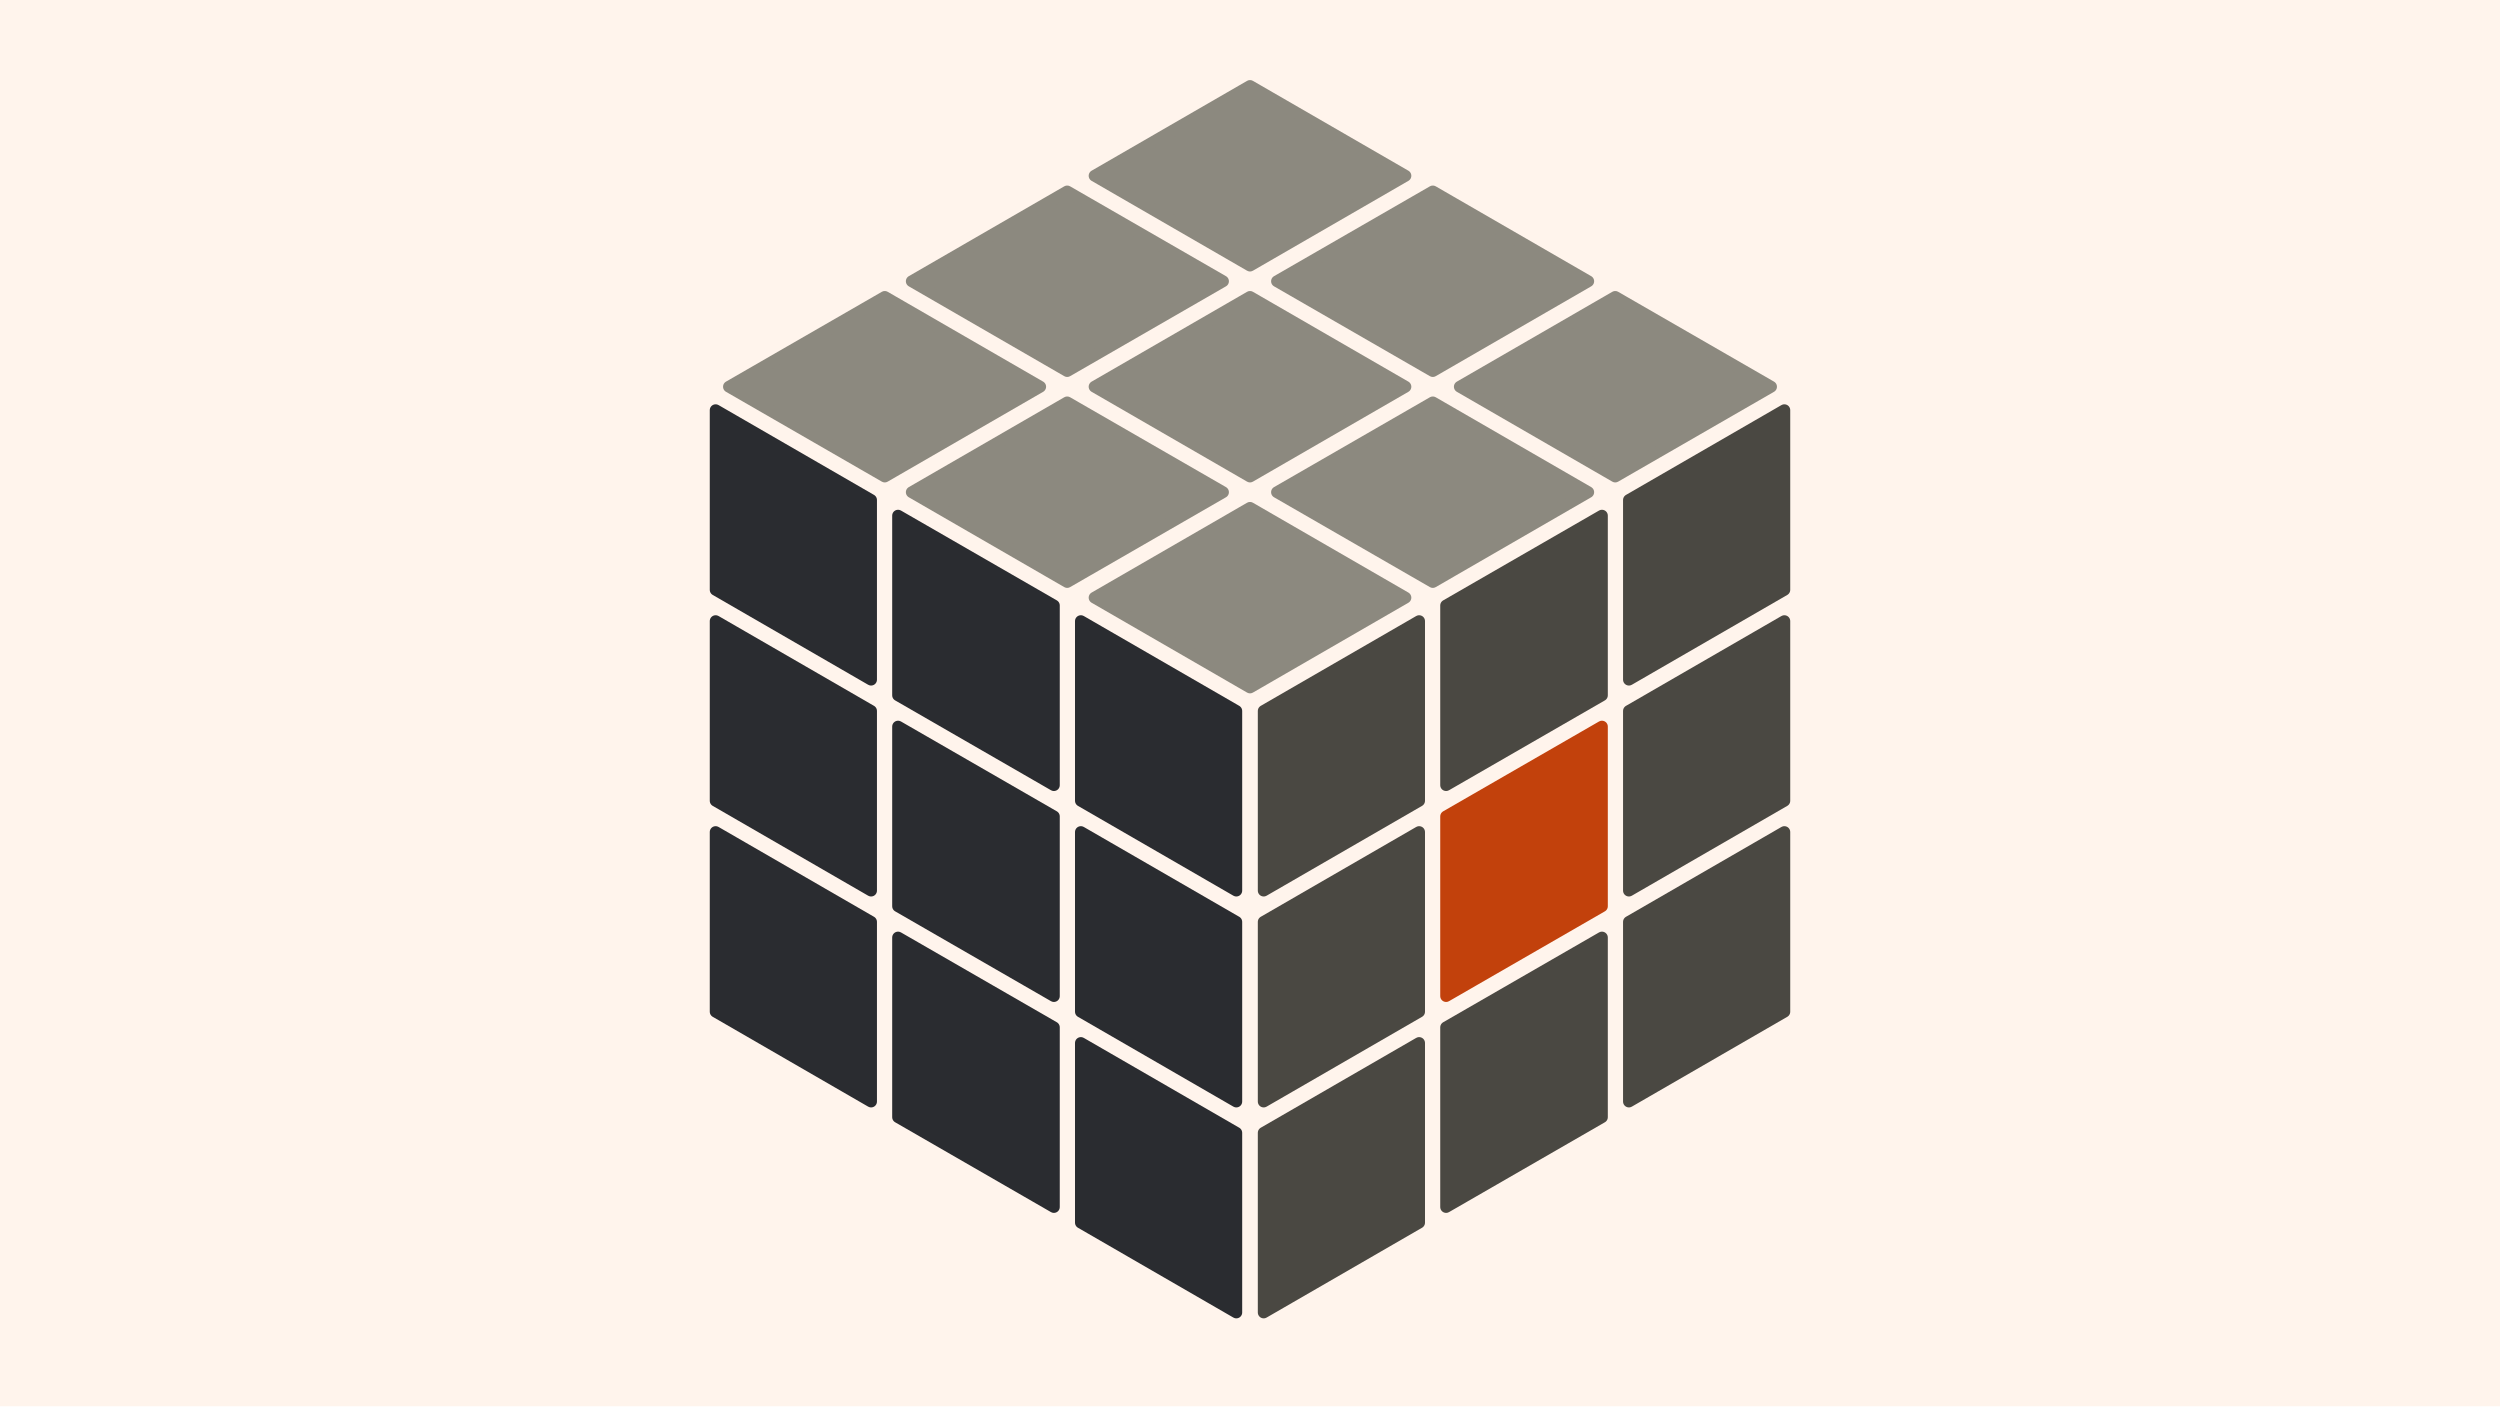
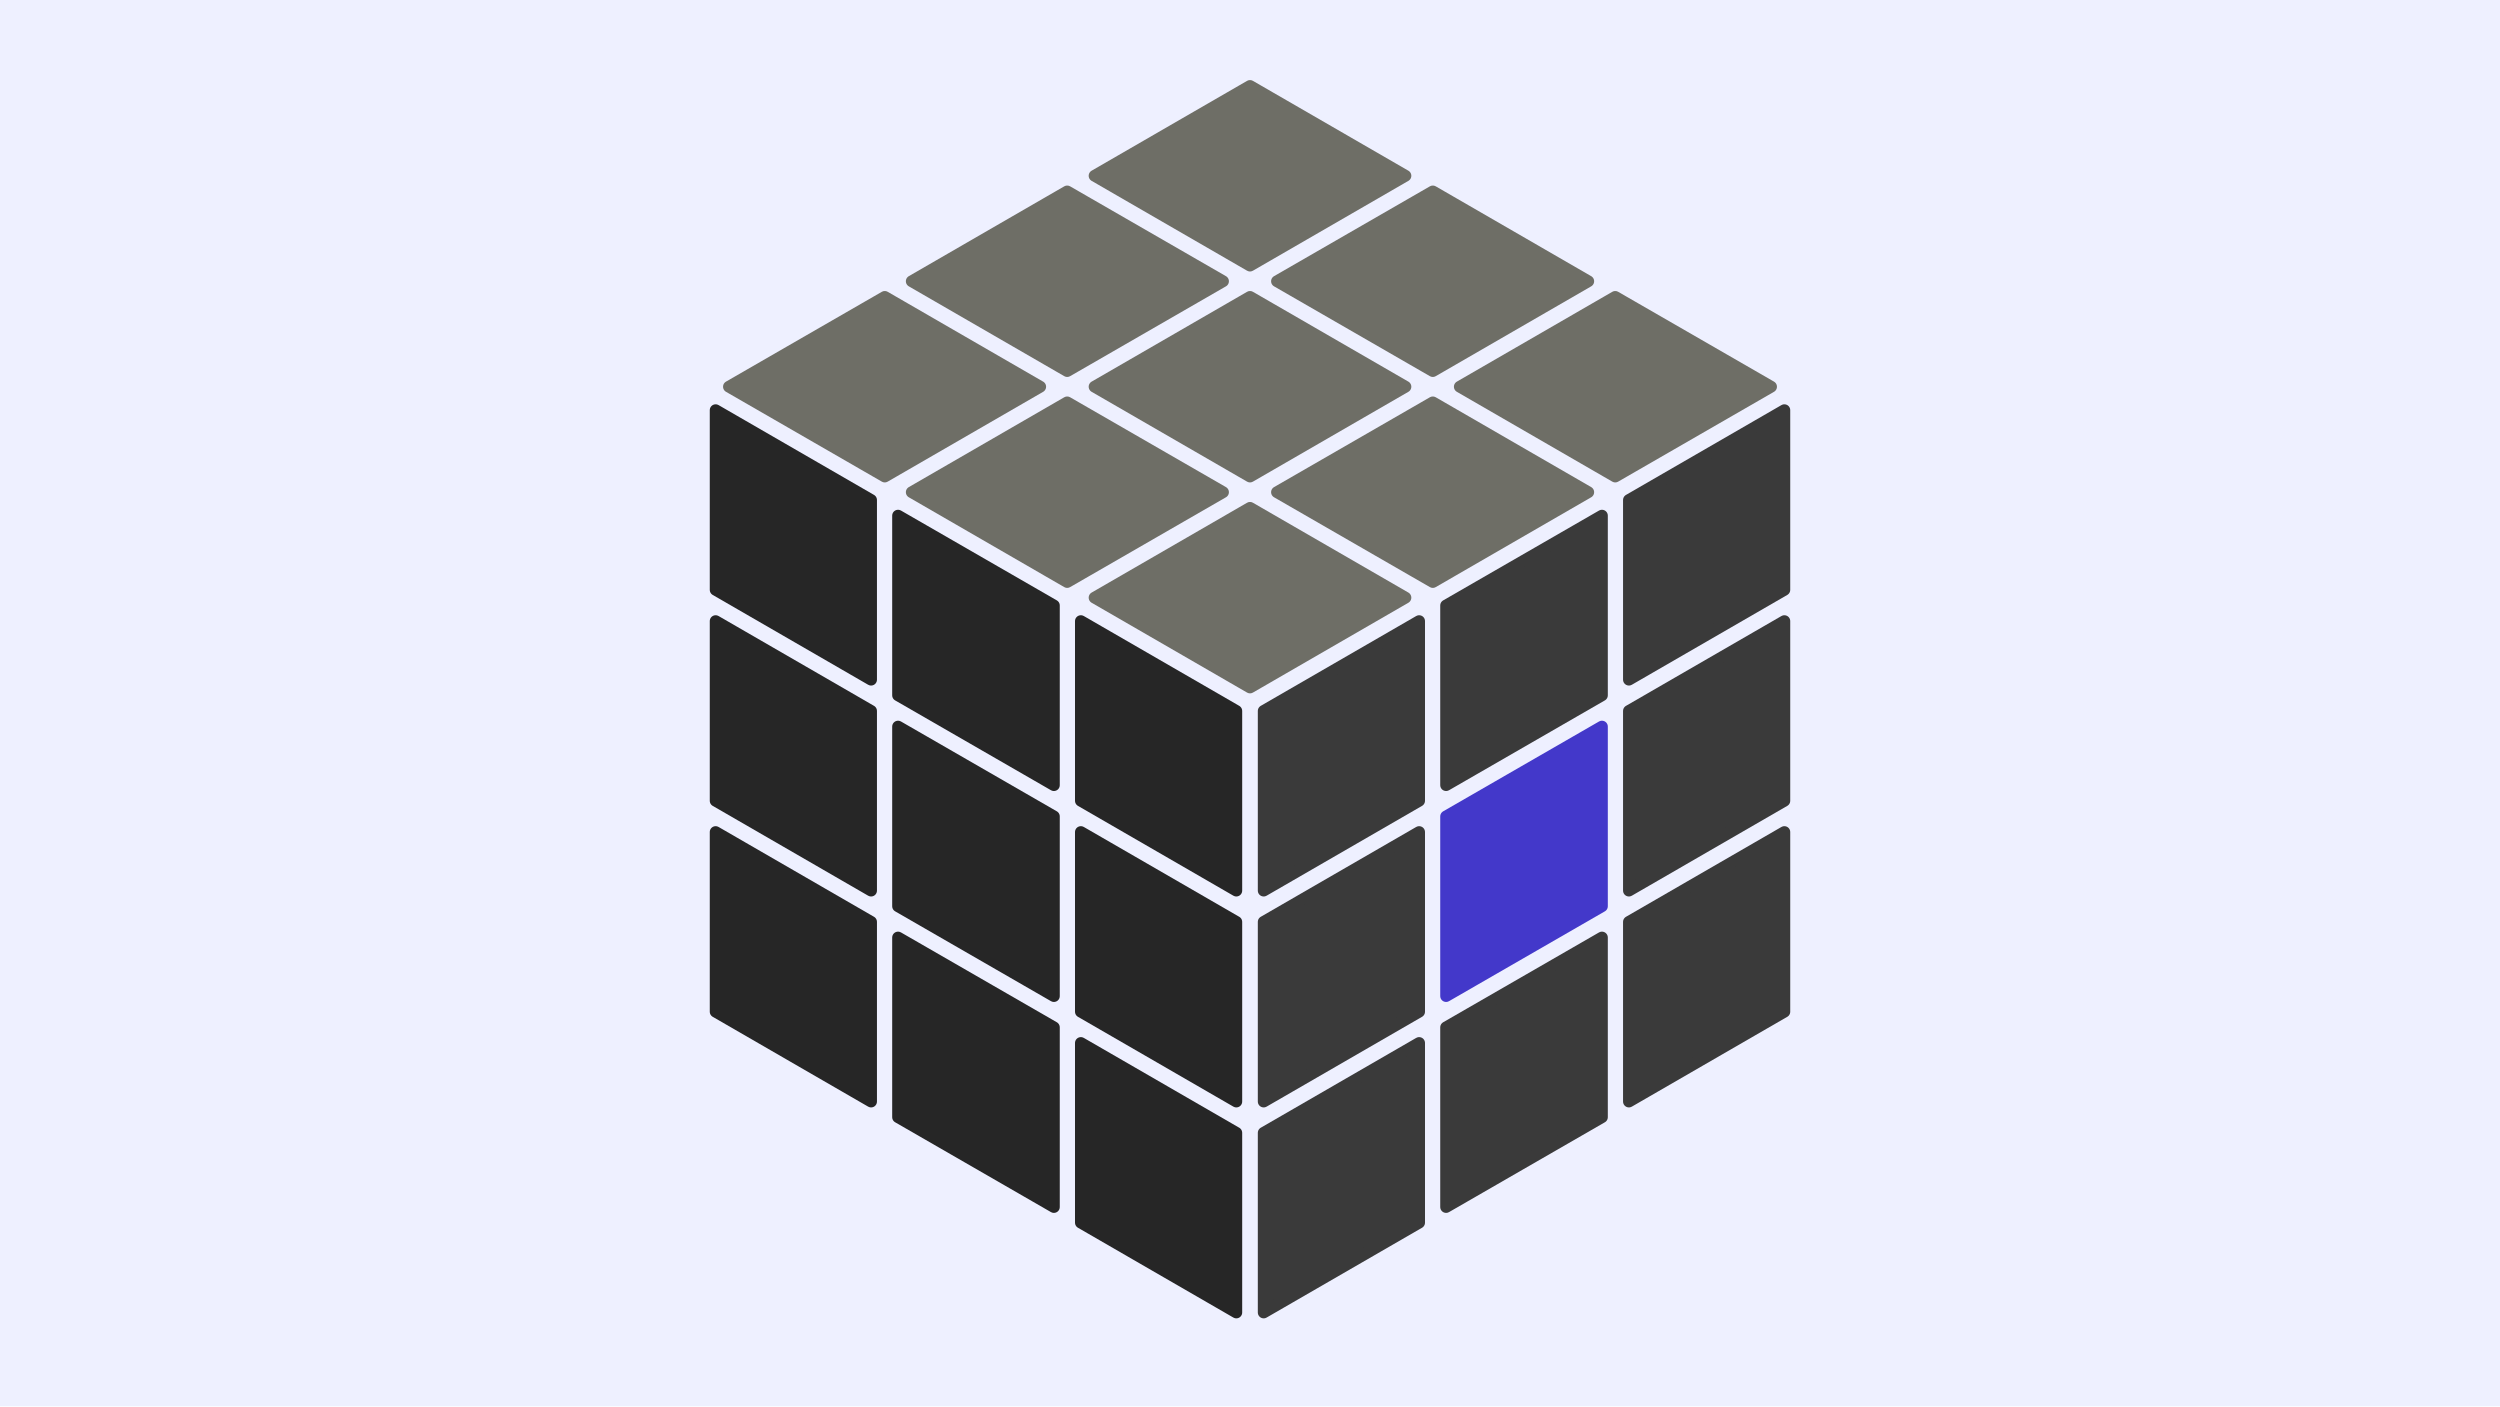
<svg xmlns="http://www.w3.org/2000/svg" viewBox="0 0 640 360" aria-hidden="true">
-   <rect width="640" height="360" fill="#FFF4EC" />
-   <polygon points="320.0,22.0 359.8,45.0 320.0,68.0 280.2,45.0" fill="#8C897F" stroke="#8C897F" stroke-width="3" stroke-linejoin="round" />
-   <polygon points="273.2,49.0 313.1,72.0 273.2,95.0 233.4,72.0" fill="#8C897F" stroke="#8C897F" stroke-width="3" stroke-linejoin="round" />
-   <polygon points="226.5,76.0 266.3,99.0 226.5,122.0 186.6,99.0" fill="#8C897F" stroke="#8C897F" stroke-width="3" stroke-linejoin="round" />
-   <polygon points="366.8,49.0 406.6,72.0 366.8,95.0 326.9,72.0" fill="#8C897F" stroke="#8C897F" stroke-width="3" stroke-linejoin="round" />
-   <polygon points="320.0,76.0 359.8,99.0 320.0,122.0 280.2,99.0" fill="#8C897F" stroke="#8C897F" stroke-width="3" stroke-linejoin="round" />
-   <polygon points="273.2,103.0 313.1,126.0 273.2,149.0 233.4,126.0" fill="#8C897F" stroke="#8C897F" stroke-width="3" stroke-linejoin="round" />
-   <polygon points="413.5,76.0 453.4,99.0 413.5,122.0 373.7,99.0" fill="#8C897F" stroke="#8C897F" stroke-width="3" stroke-linejoin="round" />
-   <polygon points="366.8,103.0 406.6,126.0 366.8,149.0 326.9,126.0" fill="#8C897F" stroke="#8C897F" stroke-width="3" stroke-linejoin="round" />
-   <polygon points="320.0,130.0 359.8,153.0 320.0,176.0 280.2,153.0" fill="#8C897F" stroke="#8C897F" stroke-width="3" stroke-linejoin="round" />
-   <polygon points="183.2,105.0 223.0,128.0 223.0,174.0 183.2,151.0" fill="#2A2C30" stroke="#2A2C30" stroke-width="3" stroke-linejoin="round" />
-   <polygon points="183.2,159.0 223.0,182.0 223.0,228.0 183.2,205.0" fill="#2A2C30" stroke="#2A2C30" stroke-width="3" stroke-linejoin="round" />
-   <polygon points="183.2,213.0 223.0,236.0 223.0,282.0 183.2,259.0" fill="#2A2C30" stroke="#2A2C30" stroke-width="3" stroke-linejoin="round" />
-   <polygon points="229.9,132.0 269.8,155.0 269.8,201.0 229.9,178.0" fill="#2A2C30" stroke="#2A2C30" stroke-width="3" stroke-linejoin="round" />
-   <polygon points="229.9,186.0 269.8,209.0 269.8,255.0 229.9,232.0" fill="#2A2C30" stroke="#2A2C30" stroke-width="3" stroke-linejoin="round" />
-   <polygon points="229.9,240.0 269.8,263.0 269.8,309.0 229.9,286.0" fill="#2A2C30" stroke="#2A2C30" stroke-width="3" stroke-linejoin="round" />
-   <polygon points="276.7,159.0 316.5,182.0 316.5,228.0 276.7,205.0" fill="#2A2C30" stroke="#2A2C30" stroke-width="3" stroke-linejoin="round" />
-   <polygon points="276.7,213.0 316.5,236.0 316.5,282.0 276.7,259.0" fill="#2A2C30" stroke="#2A2C30" stroke-width="3" stroke-linejoin="round" />
-   <polygon points="276.7,267.0 316.5,290.0 316.5,336.0 276.7,313.0" fill="#2A2C30" stroke="#2A2C30" stroke-width="3" stroke-linejoin="round" />
-   <polygon points="323.5,182.0 363.3,159.0 363.3,205.0 323.5,228.0" fill="#4A4842" stroke="#4A4842" stroke-width="3" stroke-linejoin="round" />
-   <polygon points="323.5,236.0 363.3,213.0 363.3,259.0 323.5,282.0" fill="#4A4842" stroke="#4A4842" stroke-width="3" stroke-linejoin="round" />
-   <polygon points="323.5,290.0 363.3,267.0 363.3,313.0 323.5,336.0" fill="#4A4842" stroke="#4A4842" stroke-width="3" stroke-linejoin="round" />
-   <polygon points="370.2,155.0 410.1,132.0 410.1,178.0 370.2,201.0" fill="#4A4842" stroke="#4A4842" stroke-width="3" stroke-linejoin="round" />
-   <polygon points="370.2,209.0 410.1,186.0 410.1,232.0 370.2,255.0" fill="#C2410C" stroke="#C2410C" stroke-width="3" stroke-linejoin="round" />
-   <polygon points="370.2,263.0 410.1,240.0 410.1,286.0 370.2,309.0" fill="#4A4842" stroke="#4A4842" stroke-width="3" stroke-linejoin="round" />
-   <polygon points="417.0,128.0 456.8,105.0 456.8,151.0 417.0,174.0" fill="#4A4842" stroke="#4A4842" stroke-width="3" stroke-linejoin="round" />
-   <polygon points="417.0,182.0 456.8,159.0 456.8,205.0 417.0,228.0" fill="#4A4842" stroke="#4A4842" stroke-width="3" stroke-linejoin="round" />
-   <polygon points="417.0,236.0 456.8,213.0 456.8,259.0 417.0,282.0" fill="#4A4842" stroke="#4A4842" stroke-width="3" stroke-linejoin="round" />
+   <rect width="640" height="360" fill="#EEF0FF" />
+   <polygon points="320.0,22.0 359.8,45.0 320.0,68.0 280.2,45.0" fill="#6E6E66" stroke="#6E6E66" stroke-width="3" stroke-linejoin="round" />
+   <polygon points="273.2,49.0 313.1,72.0 273.2,95.0 233.4,72.0" fill="#6E6E66" stroke="#6E6E66" stroke-width="3" stroke-linejoin="round" />
+   <polygon points="226.5,76.0 266.3,99.0 226.5,122.0 186.6,99.0" fill="#6E6E66" stroke="#6E6E66" stroke-width="3" stroke-linejoin="round" />
+   <polygon points="366.8,49.0 406.6,72.0 366.8,95.0 326.9,72.0" fill="#6E6E66" stroke="#6E6E66" stroke-width="3" stroke-linejoin="round" />
+   <polygon points="320.0,76.0 359.8,99.0 320.0,122.0 280.2,99.0" fill="#6E6E66" stroke="#6E6E66" stroke-width="3" stroke-linejoin="round" />
+   <polygon points="273.2,103.0 313.1,126.0 273.2,149.0 233.4,126.0" fill="#6E6E66" stroke="#6E6E66" stroke-width="3" stroke-linejoin="round" />
+   <polygon points="413.5,76.0 453.4,99.0 413.5,122.0 373.7,99.0" fill="#6E6E66" stroke="#6E6E66" stroke-width="3" stroke-linejoin="round" />
+   <polygon points="366.8,103.0 406.6,126.0 366.8,149.0 326.9,126.0" fill="#6E6E66" stroke="#6E6E66" stroke-width="3" stroke-linejoin="round" />
+   <polygon points="320.0,130.0 359.8,153.0 320.0,176.0 280.2,153.0" fill="#6E6E66" stroke="#6E6E66" stroke-width="3" stroke-linejoin="round" />
+   <polygon points="183.2,105.0 223.0,128.0 223.0,174.0 183.2,151.0" fill="#262626" stroke="#262626" stroke-width="3" stroke-linejoin="round" />
+   <polygon points="183.2,159.0 223.0,182.0 223.0,228.0 183.2,205.0" fill="#262626" stroke="#262626" stroke-width="3" stroke-linejoin="round" />
+   <polygon points="183.2,213.0 223.0,236.0 223.0,282.0 183.2,259.0" fill="#262626" stroke="#262626" stroke-width="3" stroke-linejoin="round" />
+   <polygon points="229.9,132.0 269.8,155.0 269.8,201.0 229.9,178.0" fill="#262626" stroke="#262626" stroke-width="3" stroke-linejoin="round" />
+   <polygon points="229.9,186.0 269.8,209.0 269.8,255.0 229.9,232.0" fill="#262626" stroke="#262626" stroke-width="3" stroke-linejoin="round" />
+   <polygon points="229.9,240.0 269.8,263.0 269.8,309.0 229.9,286.0" fill="#262626" stroke="#262626" stroke-width="3" stroke-linejoin="round" />
+   <polygon points="276.7,159.0 316.5,182.0 316.5,228.0 276.7,205.0" fill="#262626" stroke="#262626" stroke-width="3" stroke-linejoin="round" />
+   <polygon points="276.7,213.0 316.5,236.0 316.5,282.0 276.7,259.0" fill="#262626" stroke="#262626" stroke-width="3" stroke-linejoin="round" />
+   <polygon points="276.7,267.0 316.5,290.0 316.5,336.0 276.7,313.0" fill="#262626" stroke="#262626" stroke-width="3" stroke-linejoin="round" />
+   <polygon points="323.5,182.0 363.3,159.0 363.3,205.0 323.5,228.0" fill="#3A3A3A" stroke="#3A3A3A" stroke-width="3" stroke-linejoin="round" />
+   <polygon points="323.5,236.0 363.3,213.0 363.3,259.0 323.5,282.0" fill="#3A3A3A" stroke="#3A3A3A" stroke-width="3" stroke-linejoin="round" />
+   <polygon points="323.5,290.0 363.3,267.0 363.3,313.0 323.5,336.0" fill="#3A3A3A" stroke="#3A3A3A" stroke-width="3" stroke-linejoin="round" />
+   <polygon points="370.2,155.0 410.1,132.0 410.1,178.0 370.2,201.0" fill="#3A3A3A" stroke="#3A3A3A" stroke-width="3" stroke-linejoin="round" />
+   <polygon points="370.2,209.0 410.1,186.0 410.1,232.0 370.2,255.0" fill="#4338CA" stroke="#4338CA" stroke-width="3" stroke-linejoin="round" />
+   <polygon points="370.2,263.0 410.1,240.0 410.1,286.0 370.2,309.0" fill="#3A3A3A" stroke="#3A3A3A" stroke-width="3" stroke-linejoin="round" />
+   <polygon points="417.0,128.0 456.8,105.0 456.8,151.0 417.0,174.0" fill="#3A3A3A" stroke="#3A3A3A" stroke-width="3" stroke-linejoin="round" />
+   <polygon points="417.0,182.0 456.8,159.0 456.8,205.0 417.0,228.0" fill="#3A3A3A" stroke="#3A3A3A" stroke-width="3" stroke-linejoin="round" />
+   <polygon points="417.0,236.0 456.8,213.0 456.8,259.0 417.0,282.0" fill="#3A3A3A" stroke="#3A3A3A" stroke-width="3" stroke-linejoin="round" />
</svg>
